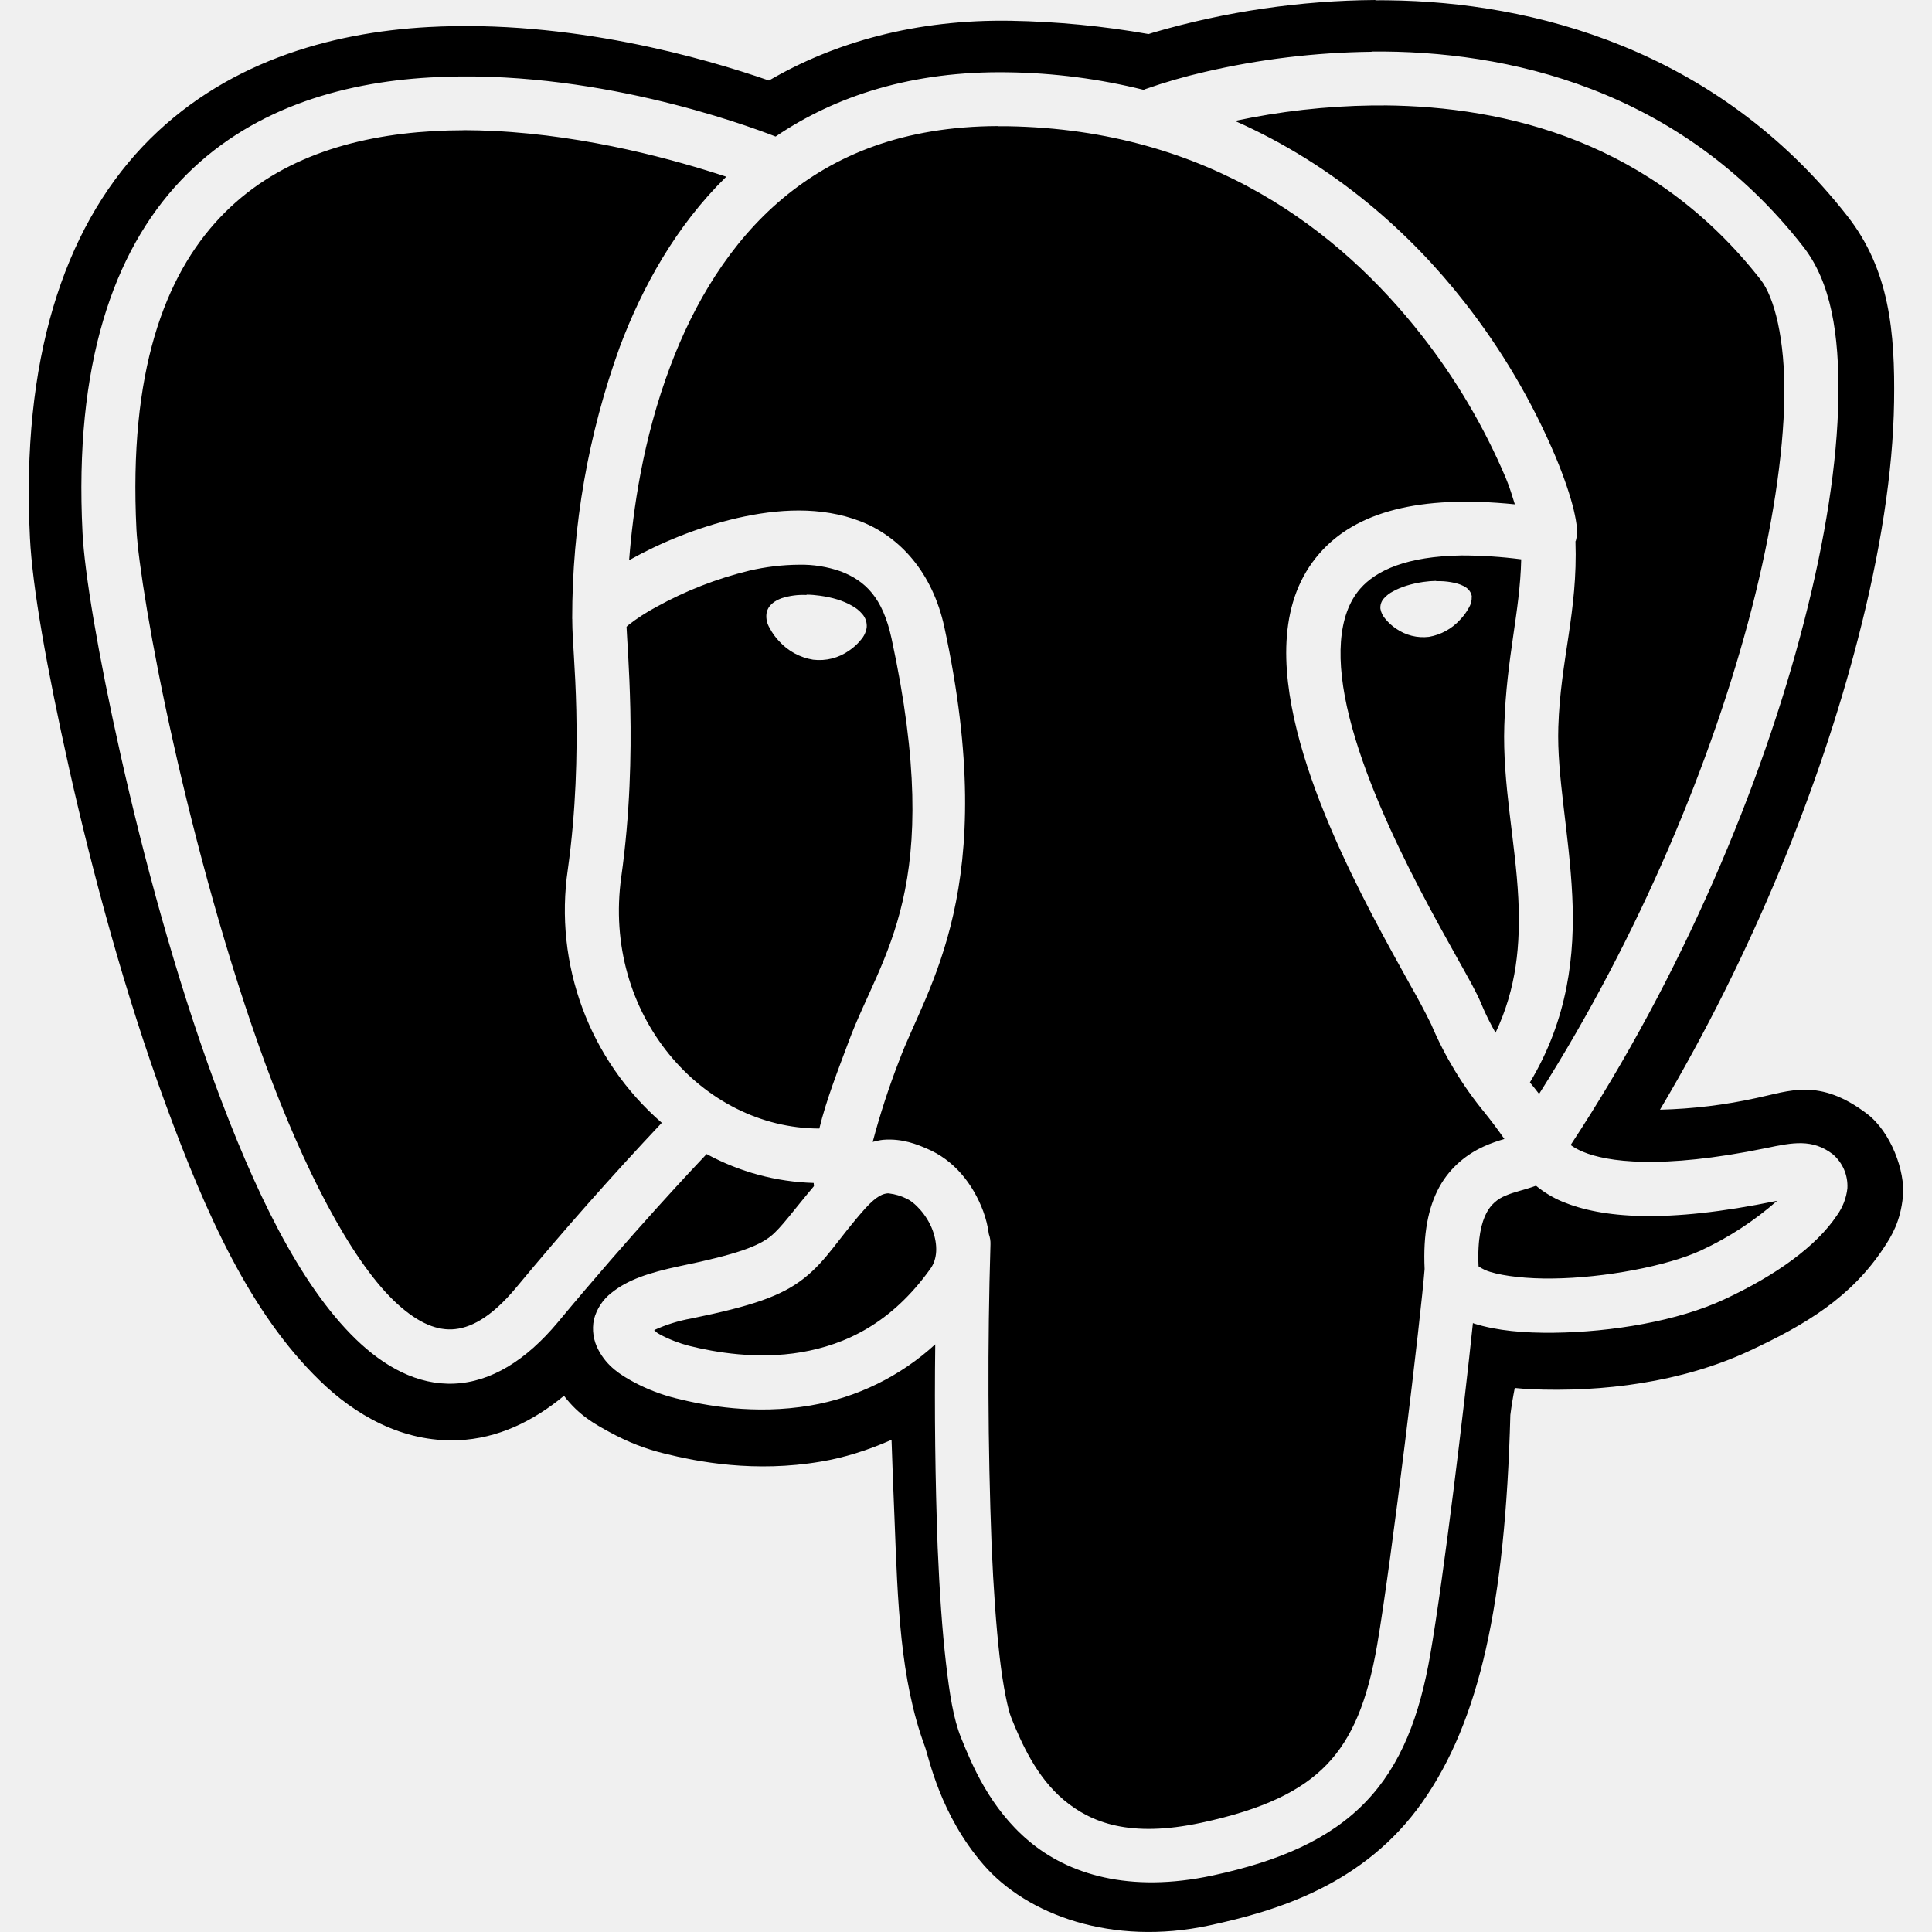
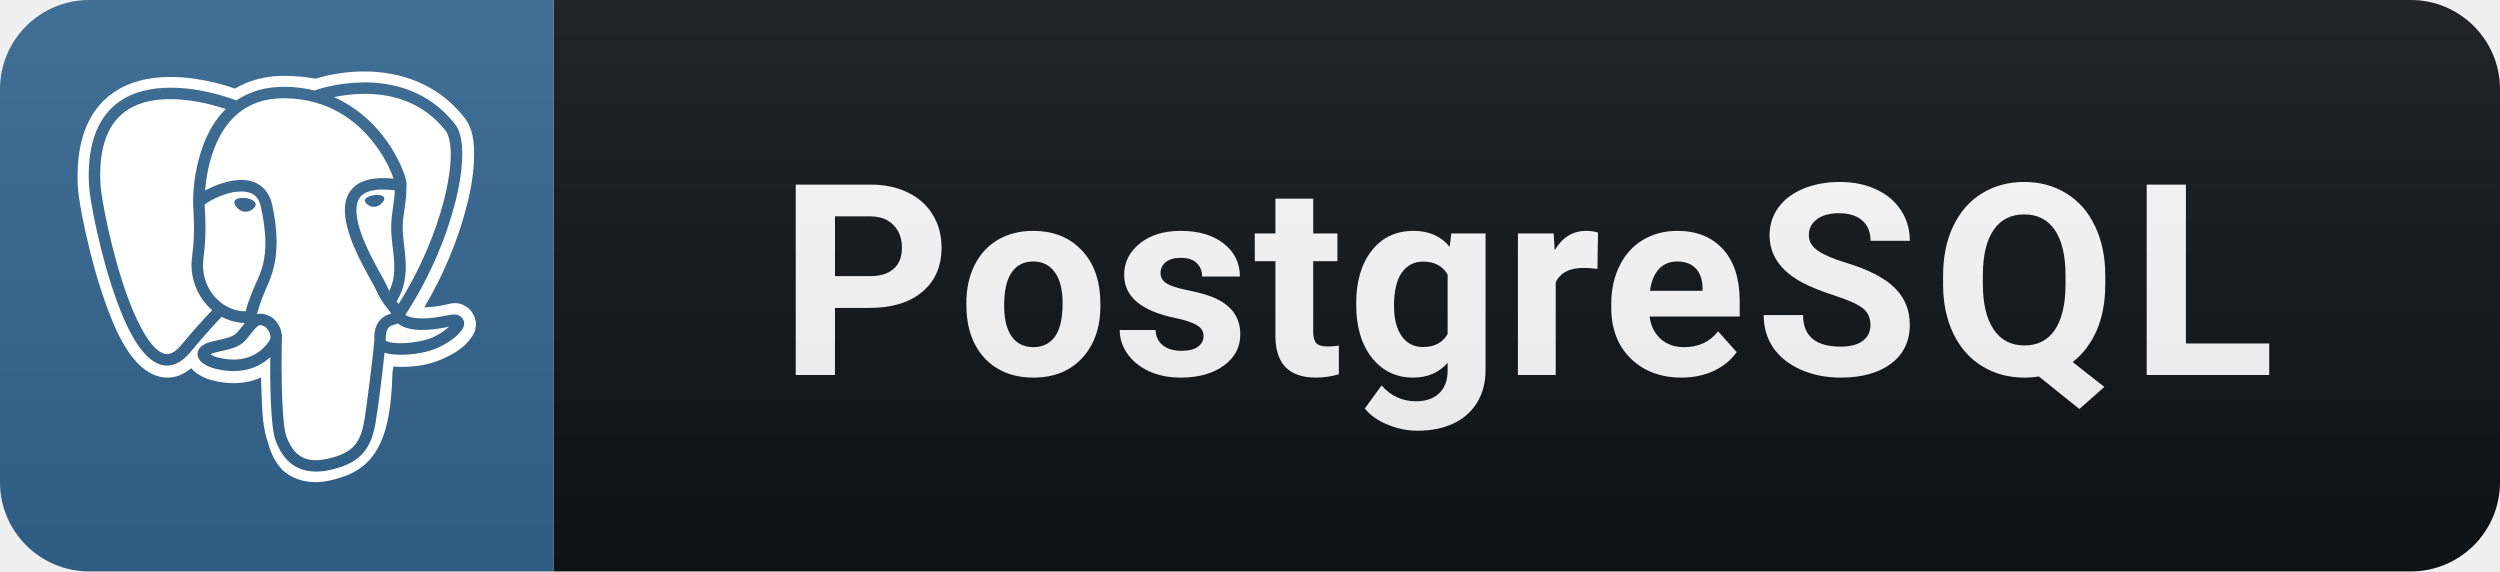
- <svg xmlns="http://www.w3.org/2000/svg" role="img" viewBox="0 0 24 24">
-   <path d="M17.086 0a10.134 10.134 0 00-2.755.403l-.063.02a10.922 10.922 0 00-1.71-.165C11.38.238 10.368.524 9.552 1 8.748.721 7.08.24 5.322.336c-1.224.067-2.56.44-3.55 1.484C.785 2.865.262 4.482.372 6.682c.03.607.204 1.597.49 2.88.288 1.281.69 2.782 1.194 4.151.503 1.37 1.054 2.6 1.915 3.436.43.42 1.022.771 1.72.742.49-.02.933-.235 1.315-.552.186.245.385.352.566.451.228.125.45.21.68.266.413.103 1.12.241 1.948.1.282-.047.579-.139.875-.27.01.33.024.653.037.98.04 1.036.067 1.993.378 2.832.05.137.187.843.727 1.466.54.624 1.598 1.013 2.803.755.85-.182 1.93-.51 2.649-1.532.71-1.01 1.03-2.459 1.093-4.809a4.73 4.73 0 01.055-.336l.169.015h.02c.907.041 1.89-.088 2.713-.47.728-.337 1.279-.678 1.68-1.283.1-.15.21-.33.24-.643.03-.312-.15-.8-.446-1.025-.595-.452-.97-.28-1.37-.197a6.27 6.27 0 01-1.202.146c1.156-1.947 1.985-4.015 2.458-5.845.28-1.08.437-2.076.45-2.947.013-.87-.058-1.642-.58-2.309C21.318.6 19.025.024 17.25.004c-.055 0-.11-.002-.165 0zm-.047.64c1.678-.016 3.822.455 5.36 2.422.347.442.45 1.088.438 1.884-.013.795-.16 1.747-.43 2.79-.521 2.02-1.507 4.375-2.896 6.488a.756.756 0 00.158.086c.29.12.95.223 2.27-.048.332-.07.575-.117.827.075a.52.52 0 01.183.425.704.704 0 01-.13.336c-.255.383-.758.746-1.403 1.045-.571.266-1.39.405-2.116.413-.364.004-.7-.024-.985-.113l-.018-.007c-.11 1.06-.363 3.153-.528 4.108-.132.77-.363 1.382-.804 1.84-.44.458-1.063.734-1.901.914-1.038.223-1.795-.017-2.283-.428-.487-.41-.71-.954-.844-1.287-.092-.23-.14-.528-.186-.926-.046-.398-.08-.885-.103-1.434a51.426 51.426 0 01-.03-2.523 3.061 3.061 0 01-1.552.76c-.69.117-1.304.002-1.671-.09a2.276 2.276 0 01-.52-.2c-.17-.092-.332-.195-.44-.398a.56.56 0 01-.057-.38.61.61 0 01.218-.332c.198-.16.46-.25.855-.333.719-.148.97-.249 1.123-.37.13-.104.277-.314.537-.622a1.16 1.16 0 01-.003-.04 2.96 2.96 0 01-1.33-.359c-.15.158-.916.968-1.85 2.092-.393.47-.827.74-1.285.76-.458.02-.872-.212-1.224-.553-.703-.683-1.264-1.858-1.753-3.186-.488-1.328-.885-2.807-1.167-4.067-.283-1.26-.45-2.276-.474-2.766-.105-2.082.382-3.485 1.217-4.37.836-.885 1.982-1.22 3.099-1.284 2.005-.115 3.909.584 4.294.734.742-.504 1.698-.818 2.892-.798a7.39 7.39 0 011.68.218l.02-.009a6.854 6.854 0 01.74-.214 9.626 9.626 0 012.07-.25zm.152.67h-.146a8.74 8.74 0 00-1.704.192c1.246.552 2.187 1.402 2.85 2.25a8.44 8.44 0 011.132 1.92c.11.264.184.487.226.66.02.087.035.16.04.236a.44.44 0 01-.012.144c0 .003-.005.01-.006.013.03.876-.187 1.47-.213 2.306-.02.606.135 1.318.173 2.095.036.73-.052 1.532-.526 2.32.04.047.076.095.114.143 1.254-1.975 2.158-4.16 2.64-6.023.258-1.003.395-1.912.407-2.632.01-.72-.124-1.242-.295-1.46-1.342-1.716-3.158-2.153-4.68-2.165zm-4.79.256c-1.182.003-2.03.36-2.673.895-.663.553-1.108 1.31-1.4 2.085-.347.92-.466 1.81-.513 2.414l.013-.008c.357-.2.826-.4 1.328-.516.502-.115 1.043-.15 1.533.04s.895.636 1.042 1.314c.704 3.257-.22 4.468-.56 5.382a9.61 9.61 0 00-.33 1.013c.043-.01.086-.022.129-.026.24-.02.428.06.54.108.342.142.577.44.704.78.033.09.057.185.07.284a.336.336 0 01.02.127 55.14 55.14 0 00.014 3.738c.023.538.057 1.012.1 1.386.043.373.104.657.143.753.128.32.315.74.653 1.024.338.284.823.474 1.709.284.768-.165 1.242-.394 1.559-.723.316-.329.505-.787.626-1.488.18-1.05.545-4.095.589-4.668-.02-.432.044-.764.182-1.017.142-.26.362-.419.552-.505.095-.043.184-.072.257-.093a5.956 5.956 0 00-.243-.325 4.456 4.456 0 01-.666-1.099 8.296 8.296 0 00-.257-.483c-.133-.24-.301-.54-.477-.877-.352-.675-.735-1.493-.934-2.29-.198-.796-.227-1.62.28-2.2.45-.517 1.24-.73 2.427-.61-.035-.106-.056-.193-.115-.333a7.817 7.817 0 00-1.041-1.764c-1.005-1.285-2.632-2.559-5.146-2.6H12.4zm-6.642.052c-.127 0-.254.004-.38.011-1.01.058-1.965.351-2.648 1.075-.684.724-1.134 1.911-1.036 3.876.019.372.18 1.414.459 2.652.277 1.238.67 2.695 1.142 3.982.473 1.287 1.046 2.407 1.59 2.937.274.265.512.372.728.363.217-.01.478-.135.797-.518a43.244 43.244 0 011.81-2.048 3.497 3.497 0 01-1.167-3.15c.103-.739.117-1.43.105-1.976-.012-.532-.05-.886-.05-1.107a.336.336 0 010-.019v-.005l-.001-.006A9.893 9.893 0 017.7 4.307c.28-.744.697-1.5 1.322-2.112-.614-.202-1.704-.51-2.884-.568a7.603 7.603 0 00-.38-.01zM18.157 6.9c-.68.01-1.06.184-1.26.413-.283.325-.31.895-.134 1.597.175.703.537 1.49.877 2.142.17.327.335.621.468.86.134.24.232.41.292.555.055.134.116.252.178.362.263-.555.31-1.1.283-1.668-.035-.703-.198-1.422-.174-2.15.027-.85.195-1.405.21-2.063a5.793 5.793 0 00-.74-.048zm-8.234.115a2.82 2.82 0 00-.616.074 4.665 4.665 0 00-1.153.45 2.417 2.417 0 00-.35.227l-.021.02c.006.146.035.5.047 1.021.012.57-.002 1.297-.112 2.084-.24 1.71 1.002 3.126 2.46 3.128.085-.35.225-.707.365-1.082.406-1.094 1.205-1.892.532-5.006-.11-.51-.328-.716-.628-.832a1.474 1.474 0 00-.524-.084zm7.917.204h.05a.878.878 0 01.18.022c.054.012.1.03.138.055a.164.164 0 01.075.11l-.001.008a.24.24 0 01-.035.135.668.668 0 01-.11.15.677.677 0 01-.386.212.59.59 0 01-.41-.103.608.608 0 01-.13-.118.26.26 0 01-.063-.127.17.17 0 01.042-.128.384.384 0 01.117-.09c.096-.054.226-.094.373-.116.055-.008.109-.012.16-.013zm-7.82.168c.053 0 .109.005.166.013.153.021.289.062.393.122a.446.446 0 01.133.106.223.223 0 01.054.17.302.302 0 01-.075.154.649.649 0 01-.143.13.64.64 0 01-.448.113.728.728 0 01-.42-.228.71.71 0 01-.118-.164.28.28 0 01-.041-.177c.015-.108.104-.164.19-.195a.866.866 0 01.308-.04zm9.06 7.343l-.003.001c-.147.053-.268.075-.37.12a.452.452 0 00-.24.214c-.062.115-.116.32-.1.666a.51.51 0 00.148.07c.17.052.458.086.778.081.638-.007 1.423-.156 1.84-.35a3.95 3.95 0 00.943-.615h-.001c-1.393.288-2.18.211-2.663.012a1.315 1.315 0 01-.332-.2zm-8.031.094h-.021c-.053.005-.13.023-.28.188-.347.39-.47.635-.756.864-.287.228-.66.35-1.405.503a1.918 1.918 0 00-.461.144c.029.024.026.03.07.053.109.06.249.113.362.142.32.08.846.173 1.395.08.549-.094 1.12-.357 1.607-1.04.084-.118.093-.292.024-.479-.07-.187-.223-.348-.331-.393a.653.653 0 00-.204-.06z" />
+ <svg xmlns="http://www.w3.org/2000/svg" width="140" height="32" viewBox="0 0 140 32" fill="none">
+   <path d="M135 0H31V32H135C137.761 32 140 29.761 140 27V5C140 2.239 137.761 0 135 0Z" fill="#0F1418" />
+   <path d="M31 0H5C2.239 0 0 2.239 0 5V27C0 29.761 2.239 32 5 32H31V0Z" fill="#336791" />
+   <path d="M46.758 17.243V21H44.561V10.336H48.721C49.522 10.336 50.225 10.482 50.83 10.775C51.441 11.068 51.909 11.486 52.236 12.028C52.563 12.565 52.727 13.178 52.727 13.866C52.727 14.911 52.368 15.736 51.65 16.342C50.938 16.942 49.949 17.243 48.684 17.243H46.758ZM46.758 15.463H48.721C49.302 15.463 49.744 15.326 50.046 15.053C50.354 14.779 50.508 14.389 50.508 13.881C50.508 13.358 50.354 12.936 50.046 12.614C49.739 12.291 49.314 12.126 48.772 12.116H46.758V15.463ZM54.116 16.964C54.116 16.178 54.267 15.477 54.57 14.862C54.872 14.247 55.307 13.771 55.873 13.434C56.445 13.097 57.106 12.929 57.858 12.929C58.928 12.929 59.799 13.256 60.473 13.91C61.152 14.565 61.53 15.453 61.608 16.576L61.623 17.118C61.623 18.334 61.284 19.311 60.605 20.048C59.926 20.78 59.016 21.146 57.873 21.146C56.73 21.146 55.817 20.78 55.134 20.048C54.455 19.315 54.116 18.319 54.116 17.06V16.964ZM56.232 17.118C56.232 17.87 56.374 18.446 56.657 18.847C56.94 19.242 57.346 19.44 57.873 19.44C58.386 19.44 58.786 19.245 59.074 18.854C59.362 18.459 59.506 17.829 59.506 16.964C59.506 16.227 59.362 15.656 59.074 15.251C58.786 14.845 58.381 14.643 57.858 14.643C57.341 14.643 56.94 14.845 56.657 15.251C56.374 15.651 56.232 16.273 56.232 17.118ZM67.399 18.81C67.399 18.551 67.269 18.349 67.01 18.202C66.757 18.051 66.346 17.916 65.78 17.799C63.895 17.404 62.953 16.603 62.953 15.397C62.953 14.694 63.243 14.108 63.824 13.639C64.41 13.165 65.174 12.929 66.117 12.929C67.123 12.929 67.926 13.165 68.527 13.639C69.132 14.113 69.435 14.728 69.435 15.485H67.318C67.318 15.182 67.22 14.933 67.025 14.738C66.83 14.538 66.525 14.438 66.11 14.438C65.753 14.438 65.477 14.518 65.282 14.679C65.087 14.84 64.989 15.045 64.989 15.294C64.989 15.529 65.099 15.719 65.319 15.866C65.543 16.007 65.919 16.132 66.447 16.239C66.974 16.342 67.418 16.459 67.779 16.591C68.898 17.001 69.457 17.711 69.457 18.722C69.457 19.445 69.147 20.031 68.527 20.48C67.906 20.924 67.106 21.146 66.124 21.146C65.46 21.146 64.869 21.029 64.352 20.795C63.839 20.556 63.436 20.231 63.143 19.821C62.85 19.406 62.704 18.959 62.704 18.48H64.711C64.73 18.856 64.869 19.145 65.128 19.345C65.387 19.545 65.734 19.645 66.168 19.645C66.573 19.645 66.879 19.569 67.084 19.418C67.294 19.262 67.399 19.059 67.399 18.81ZM73.54 11.127V13.075H74.895V14.628H73.54V18.583C73.54 18.876 73.597 19.086 73.709 19.213C73.821 19.34 74.036 19.403 74.353 19.403C74.588 19.403 74.795 19.386 74.976 19.352V20.956C74.561 21.083 74.134 21.146 73.694 21.146C72.21 21.146 71.453 20.397 71.424 18.898V14.628H70.267V13.075H71.424V11.127H73.54ZM75.947 16.979C75.947 15.763 76.235 14.784 76.811 14.042C77.392 13.3 78.174 12.929 79.155 12.929C80.024 12.929 80.701 13.227 81.184 13.822L81.272 13.075H83.191V20.736C83.191 21.43 83.032 22.033 82.715 22.545C82.402 23.058 81.96 23.449 81.389 23.717C80.818 23.986 80.149 24.12 79.382 24.12C78.801 24.12 78.235 24.003 77.683 23.769C77.131 23.539 76.714 23.241 76.43 22.875L77.368 21.586C77.895 22.177 78.535 22.472 79.287 22.472C79.849 22.472 80.285 22.321 80.598 22.018C80.91 21.72 81.067 21.295 81.067 20.744V20.319C80.579 20.871 79.936 21.146 79.141 21.146C78.188 21.146 77.417 20.775 76.826 20.033C76.24 19.286 75.947 18.297 75.947 17.067V16.979ZM78.064 17.133C78.064 17.851 78.208 18.415 78.496 18.825C78.784 19.23 79.18 19.433 79.683 19.433C80.327 19.433 80.788 19.191 81.067 18.707V15.375C80.784 14.892 80.327 14.65 79.697 14.65C79.189 14.65 78.789 14.857 78.496 15.273C78.208 15.688 78.064 16.308 78.064 17.133ZM89.457 15.06C89.169 15.021 88.915 15.002 88.695 15.002C87.895 15.002 87.37 15.273 87.121 15.815V21H85.004V13.075H87.004L87.062 14.02C87.487 13.293 88.075 12.929 88.827 12.929C89.062 12.929 89.281 12.96 89.487 13.024L89.457 15.06ZM94.164 21.146C93.001 21.146 92.054 20.79 91.322 20.077C90.594 19.364 90.23 18.415 90.23 17.228V17.023C90.23 16.227 90.384 15.517 90.692 14.892C90.999 14.262 91.434 13.778 91.996 13.441C92.562 13.1 93.207 12.929 93.929 12.929C95.013 12.929 95.865 13.271 96.485 13.954C97.11 14.638 97.423 15.607 97.423 16.862V17.726H92.376C92.445 18.244 92.65 18.659 92.992 18.971C93.338 19.284 93.775 19.44 94.303 19.44C95.118 19.44 95.755 19.145 96.214 18.554L97.254 19.718C96.937 20.168 96.507 20.519 95.965 20.773C95.423 21.022 94.823 21.146 94.164 21.146ZM93.922 14.643C93.502 14.643 93.16 14.784 92.897 15.067C92.638 15.351 92.472 15.756 92.398 16.283H95.343V16.115C95.333 15.646 95.206 15.285 94.962 15.031C94.718 14.772 94.371 14.643 93.922 14.643ZM104.744 18.202C104.744 17.787 104.597 17.47 104.304 17.25C104.012 17.025 103.484 16.791 102.722 16.547C101.961 16.298 101.358 16.054 100.913 15.815C99.702 15.16 99.097 14.279 99.097 13.17C99.097 12.594 99.258 12.082 99.58 11.632C99.907 11.178 100.374 10.824 100.979 10.57C101.59 10.316 102.273 10.19 103.03 10.19C103.792 10.19 104.471 10.329 105.066 10.607C105.662 10.88 106.123 11.269 106.45 11.771C106.783 12.274 106.949 12.846 106.949 13.485H104.751C104.751 12.997 104.597 12.619 104.29 12.35C103.982 12.077 103.55 11.94 102.993 11.94C102.456 11.94 102.039 12.055 101.741 12.284C101.443 12.509 101.294 12.807 101.294 13.178C101.294 13.524 101.468 13.815 101.814 14.049C102.166 14.284 102.681 14.503 103.36 14.709C104.61 15.085 105.52 15.551 106.092 16.107C106.663 16.664 106.949 17.357 106.949 18.188C106.949 19.11 106.599 19.835 105.901 20.363C105.203 20.885 104.263 21.146 103.081 21.146C102.261 21.146 101.514 20.998 100.84 20.7C100.166 20.397 99.651 19.984 99.295 19.462C98.943 18.939 98.767 18.334 98.767 17.645H100.972C100.972 18.822 101.675 19.411 103.081 19.411C103.604 19.411 104.012 19.306 104.304 19.096C104.597 18.881 104.744 18.583 104.744 18.202ZM117.895 15.91C117.895 16.906 117.734 17.773 117.412 18.51C117.089 19.242 116.643 19.831 116.071 20.275L117.844 21.666L116.445 22.904L114.174 21.081C113.916 21.125 113.647 21.146 113.369 21.146C112.485 21.146 111.696 20.934 111.003 20.509C110.31 20.084 109.773 19.479 109.392 18.693C109.011 17.902 108.818 16.994 108.813 15.968V15.441C108.813 14.391 109.001 13.468 109.377 12.672C109.758 11.872 110.293 11.259 110.981 10.834C111.674 10.404 112.465 10.19 113.354 10.19C114.243 10.19 115.031 10.404 115.72 10.834C116.413 11.259 116.948 11.872 117.324 12.672C117.705 13.468 117.895 14.389 117.895 15.434V15.91ZM115.669 15.426C115.669 14.308 115.468 13.459 115.068 12.877C114.668 12.296 114.096 12.006 113.354 12.006C112.617 12.006 112.048 12.294 111.648 12.87C111.247 13.441 111.045 14.281 111.04 15.39V15.91C111.04 16.998 111.24 17.843 111.64 18.444C112.041 19.044 112.617 19.345 113.369 19.345C114.106 19.345 114.672 19.057 115.068 18.48C115.464 17.899 115.664 17.055 115.669 15.946V15.426ZM122.411 19.235H127.077V21H120.214V10.336H122.411V19.235Z" fill="white" />
+   <path d="M135 0H5C2.239 0 0 2.239 0 5V27C0 29.761 2.239 32 5 32H135C137.761 32 140 29.761 140 27V5C140 2.239 137.761 0 135 0Z" fill="url(#paint0_linear)" />
+   <path d="M20.374 4C19.48 4.007 18.592 4.137 17.734 4.386L17.674 4.405C17.132 4.31 16.584 4.257 16.035 4.247C14.906 4.228 13.936 4.502 13.154 4.958C12.383 4.691 10.785 4.23 9.1 4.322C7.927 4.386 6.647 4.744 5.698 5.744C4.752 6.746 4.251 8.295 4.356 10.404C4.385 10.985 4.552 11.934 4.826 13.164C5.102 14.391 5.487 15.83 5.97 17.142C6.452 18.454 6.98 19.633 7.806 20.434C8.218 20.837 8.785 21.173 9.454 21.145C9.923 21.126 10.348 20.92 10.714 20.616C10.892 20.851 11.083 20.954 11.257 21.049C11.475 21.169 11.688 21.25 11.908 21.304C12.304 21.402 12.982 21.535 13.775 21.399C14.045 21.355 14.33 21.266 14.614 21.141C14.623 21.457 14.636 21.767 14.649 22.08C14.687 23.073 14.713 23.99 15.011 24.794C15.059 24.925 15.191 25.602 15.708 26.199C16.226 26.797 17.239 27.17 18.394 26.922C19.209 26.748 20.244 26.434 20.933 25.454C21.613 24.486 21.92 23.098 21.98 20.846C21.994 20.738 22.012 20.63 22.033 20.524L22.195 20.538H22.214C23.083 20.577 24.025 20.454 24.814 20.087C25.512 19.765 26.04 19.438 26.424 18.858C26.52 18.714 26.625 18.542 26.654 18.242C26.683 17.943 26.51 17.475 26.227 17.259C25.656 16.826 25.297 16.991 24.914 17.071C24.535 17.154 24.149 17.201 23.762 17.211C24.87 15.345 25.664 13.363 26.117 11.609C26.386 10.574 26.536 9.62 26.549 8.785C26.561 7.951 26.493 7.211 25.993 6.572C24.43 4.575 22.232 4.023 20.531 4.004C20.479 4.004 20.426 4.002 20.373 4.004L20.374 4ZM20.329 4.613C21.937 4.598 23.992 5.049 25.466 6.934C25.798 7.358 25.897 7.977 25.886 8.74C25.873 9.502 25.732 10.414 25.473 11.414C24.974 13.35 24.029 15.606 22.698 17.631C22.745 17.665 22.796 17.692 22.849 17.714C23.127 17.829 23.76 17.927 25.025 17.668C25.343 17.601 25.576 17.556 25.817 17.74C25.876 17.789 25.922 17.852 25.953 17.923C25.983 17.993 25.997 18.07 25.993 18.147C25.98 18.263 25.937 18.374 25.868 18.469C25.624 18.836 25.142 19.184 24.524 19.47C23.977 19.725 23.192 19.858 22.496 19.866C22.147 19.87 21.825 19.843 21.552 19.758L21.535 19.751C21.429 20.767 21.187 22.773 21.029 23.688C20.902 24.426 20.681 25.012 20.258 25.451C19.837 25.89 19.239 26.155 18.436 26.327C17.442 26.541 16.716 26.311 16.248 25.917C15.782 25.524 15.568 25.003 15.44 24.684C15.351 24.463 15.306 24.178 15.261 23.796C15.217 23.415 15.185 22.948 15.163 22.422C15.133 21.616 15.124 20.81 15.134 20.004C14.718 20.385 14.202 20.638 13.647 20.733C12.985 20.845 12.397 20.734 12.045 20.646C11.872 20.603 11.704 20.539 11.547 20.455C11.384 20.366 11.229 20.268 11.125 20.073C11.065 19.962 11.045 19.833 11.071 19.709C11.103 19.583 11.176 19.471 11.28 19.391C11.469 19.238 11.72 19.151 12.099 19.072C12.788 18.93 13.028 18.833 13.175 18.717C13.3 18.617 13.441 18.416 13.69 18.121C13.688 18.108 13.688 18.096 13.687 18.083C13.241 18.07 12.804 17.952 12.412 17.739C12.268 17.89 11.534 18.666 10.639 19.744C10.263 20.194 9.847 20.453 9.408 20.472C8.969 20.491 8.572 20.269 8.235 19.942C7.561 19.287 7.024 18.161 6.555 16.889C6.087 15.616 5.707 14.199 5.437 12.991C5.165 11.784 5.005 10.81 4.982 10.34C4.882 8.345 5.348 7.001 6.149 6.152C6.95 5.304 8.048 4.983 9.118 4.922C11.04 4.812 12.865 5.482 13.233 5.625C13.945 5.142 14.861 4.841 16.005 4.861C16.548 4.868 17.088 4.938 17.615 5.069L17.634 5.061C17.867 4.979 18.103 4.911 18.343 4.856C18.994 4.704 19.659 4.624 20.327 4.616L20.329 4.613ZM20.475 5.255H20.335C19.786 5.263 19.239 5.325 18.702 5.439C19.896 5.968 20.798 6.783 21.433 7.596C21.874 8.158 22.239 8.777 22.518 9.436C22.623 9.689 22.694 9.902 22.735 10.068C22.754 10.152 22.768 10.222 22.773 10.294C22.777 10.341 22.773 10.387 22.761 10.432C22.761 10.435 22.756 10.442 22.756 10.445C22.784 11.284 22.576 11.854 22.551 12.655C22.532 13.236 22.681 13.918 22.717 14.662C22.752 15.362 22.667 16.131 22.213 16.886C22.252 16.931 22.286 16.977 22.322 17.023C23.524 15.13 24.39 13.036 24.852 11.251C25.1 10.29 25.231 9.418 25.242 8.728C25.252 8.038 25.124 7.538 24.96 7.329C23.674 5.685 21.933 5.266 20.475 5.254V5.255ZM15.884 5.501C14.752 5.504 13.939 5.846 13.323 6.358C12.687 6.888 12.261 7.614 11.981 8.357C11.649 9.238 11.534 10.091 11.489 10.67L11.502 10.662C11.844 10.471 12.293 10.279 12.774 10.168C13.256 10.058 13.774 10.024 14.244 10.206C14.713 10.388 15.101 10.816 15.242 11.465C15.917 14.587 15.031 15.747 14.706 16.623C14.582 16.941 14.477 17.265 14.389 17.594C14.431 17.584 14.472 17.573 14.513 17.569C14.743 17.55 14.923 17.627 15.03 17.672C15.358 17.809 15.583 18.094 15.705 18.42C15.737 18.506 15.76 18.597 15.772 18.692C15.786 18.731 15.793 18.773 15.791 18.814C15.755 20.008 15.76 21.203 15.805 22.396C15.827 22.912 15.859 23.366 15.901 23.724C15.942 24.082 16 24.354 16.038 24.446C16.16 24.753 16.34 25.155 16.663 25.427C16.987 25.7 17.452 25.882 18.301 25.7C19.037 25.541 19.491 25.322 19.795 25.007C20.098 24.691 20.279 24.253 20.395 23.581C20.568 22.574 20.918 19.656 20.96 19.107C20.941 18.693 21.002 18.375 21.134 18.133C21.27 17.883 21.481 17.731 21.663 17.649C21.754 17.607 21.839 17.58 21.909 17.559C21.835 17.453 21.758 17.349 21.677 17.248C21.414 16.93 21.199 16.575 21.038 16.195C20.961 16.038 20.879 15.883 20.792 15.732C20.665 15.502 20.503 15.214 20.335 14.892C19.997 14.245 19.63 13.461 19.44 12.697C19.25 11.934 19.222 11.144 19.708 10.588C20.139 10.093 20.896 9.889 22.034 10.004C22 9.902 21.98 9.819 21.924 9.685C21.667 9.08 21.331 8.512 20.926 7.994C19.963 6.763 18.404 5.542 15.995 5.503H15.883L15.884 5.501ZM9.519 5.551C9.397 5.551 9.276 5.554 9.155 5.561C8.187 5.617 7.272 5.897 6.617 6.591C5.962 7.285 5.53 8.423 5.624 10.306C5.643 10.662 5.797 11.661 6.064 12.847C6.33 14.034 6.706 15.43 7.159 16.663C7.612 17.897 8.161 18.97 8.682 19.478C8.945 19.732 9.173 19.834 9.38 19.826C9.588 19.816 9.838 19.697 10.144 19.329C10.701 18.657 11.28 18.003 11.879 17.367C11.454 16.998 11.129 16.528 10.933 16C10.738 15.473 10.678 14.905 10.76 14.348C10.859 13.64 10.872 12.978 10.861 12.454C10.849 11.945 10.813 11.605 10.813 11.393C10.813 11.387 10.813 11.381 10.813 11.375V11.37L10.812 11.365C10.811 10.261 11.003 9.165 11.379 8.128C11.648 7.415 12.047 6.69 12.646 6.104C12.058 5.91 11.013 5.615 9.882 5.559C9.761 5.553 9.64 5.55 9.518 5.55L9.519 5.551ZM21.401 10.613C20.749 10.622 20.385 10.789 20.193 11.008C19.922 11.32 19.896 11.866 20.064 12.539C20.232 13.213 20.579 13.967 20.905 14.591C21.068 14.905 21.226 15.187 21.354 15.416C21.482 15.646 21.576 15.809 21.633 15.947C21.686 16.076 21.744 16.189 21.804 16.294C22.056 15.763 22.101 15.24 22.075 14.696C22.042 14.022 21.885 13.333 21.908 12.636C21.934 11.821 22.095 11.289 22.11 10.659C21.875 10.628 21.638 10.613 21.401 10.613V10.613ZM13.509 10.723C13.311 10.725 13.113 10.748 12.919 10.794C12.533 10.888 12.162 11.033 11.814 11.225C11.696 11.288 11.584 11.36 11.479 11.442L11.459 11.462C11.464 11.601 11.492 11.941 11.504 12.44C11.515 12.986 11.502 13.683 11.396 14.437C11.166 16.076 12.357 17.433 13.754 17.435C13.835 17.099 13.97 16.757 14.104 16.398C14.493 15.35 15.258 14.585 14.614 11.601C14.508 11.112 14.299 10.914 14.012 10.803C13.851 10.746 13.68 10.719 13.509 10.723V10.723ZM21.097 10.918H21.145C21.203 10.919 21.261 10.926 21.317 10.939C21.369 10.951 21.413 10.968 21.449 10.992C21.468 11.004 21.484 11.019 21.496 11.037C21.509 11.055 21.517 11.076 21.521 11.097L21.52 11.105C21.522 11.151 21.51 11.196 21.487 11.235C21.458 11.287 21.423 11.335 21.381 11.378C21.284 11.485 21.154 11.557 21.011 11.581C20.873 11.598 20.733 11.563 20.619 11.483C20.572 11.451 20.53 11.413 20.494 11.37C20.463 11.335 20.442 11.293 20.433 11.248C20.431 11.226 20.434 11.204 20.441 11.182C20.448 11.161 20.459 11.142 20.474 11.125C20.505 11.089 20.543 11.06 20.586 11.039C20.678 10.987 20.802 10.949 20.943 10.928C20.996 10.92 21.048 10.916 21.097 10.915V10.918ZM13.602 11.079C13.653 11.079 13.707 11.084 13.762 11.092C13.908 11.112 14.039 11.151 14.138 11.209C14.187 11.234 14.23 11.268 14.266 11.31C14.285 11.332 14.3 11.358 14.309 11.386C14.317 11.414 14.32 11.444 14.317 11.473C14.308 11.528 14.283 11.579 14.245 11.621C14.206 11.669 14.16 11.711 14.108 11.745C13.984 11.834 13.831 11.872 13.679 11.854C13.524 11.828 13.382 11.751 13.277 11.635C13.232 11.588 13.194 11.535 13.164 11.478C13.132 11.427 13.118 11.368 13.124 11.308C13.139 11.205 13.224 11.151 13.306 11.121C13.402 11.091 13.502 11.078 13.601 11.083L13.602 11.079ZM22.285 18.116L22.282 18.117C22.141 18.168 22.025 18.189 21.927 18.232C21.828 18.27 21.747 18.343 21.698 18.437C21.638 18.547 21.586 18.744 21.602 19.076C21.645 19.105 21.693 19.128 21.744 19.143C21.907 19.192 22.183 19.225 22.489 19.22C23.101 19.213 23.853 19.071 24.253 18.885C24.58 18.733 24.885 18.534 25.156 18.296H25.155C23.82 18.572 23.066 18.498 22.603 18.307C22.488 18.259 22.381 18.195 22.285 18.115V18.116ZM14.589 18.206H14.569C14.518 18.211 14.444 18.228 14.3 18.387C13.968 18.76 13.85 18.995 13.576 19.215C13.301 19.433 12.943 19.55 12.229 19.697C12.077 19.724 11.928 19.77 11.787 19.834C11.815 19.858 11.812 19.863 11.854 19.885C11.959 19.943 12.093 19.994 12.201 20.021C12.508 20.098 13.012 20.187 13.538 20.098C14.064 20.008 14.612 19.756 15.078 19.101C15.159 18.988 15.168 18.822 15.101 18.642C15.034 18.463 14.888 18.309 14.784 18.266C14.723 18.236 14.656 18.217 14.589 18.208V18.206Z" fill="white" />
+   <defs>
+     <linearGradient id="paint0_linear" x1="0" y1="0" x2="0" y2="32" gradientUnits="userSpaceOnUse">
+       <stop stop-color="#BBBBBB" stop-opacity="0.1" />
+       <stop offset="1" stop-opacity="0.1" />
+     </linearGradient>
+   </defs>
</svg>
